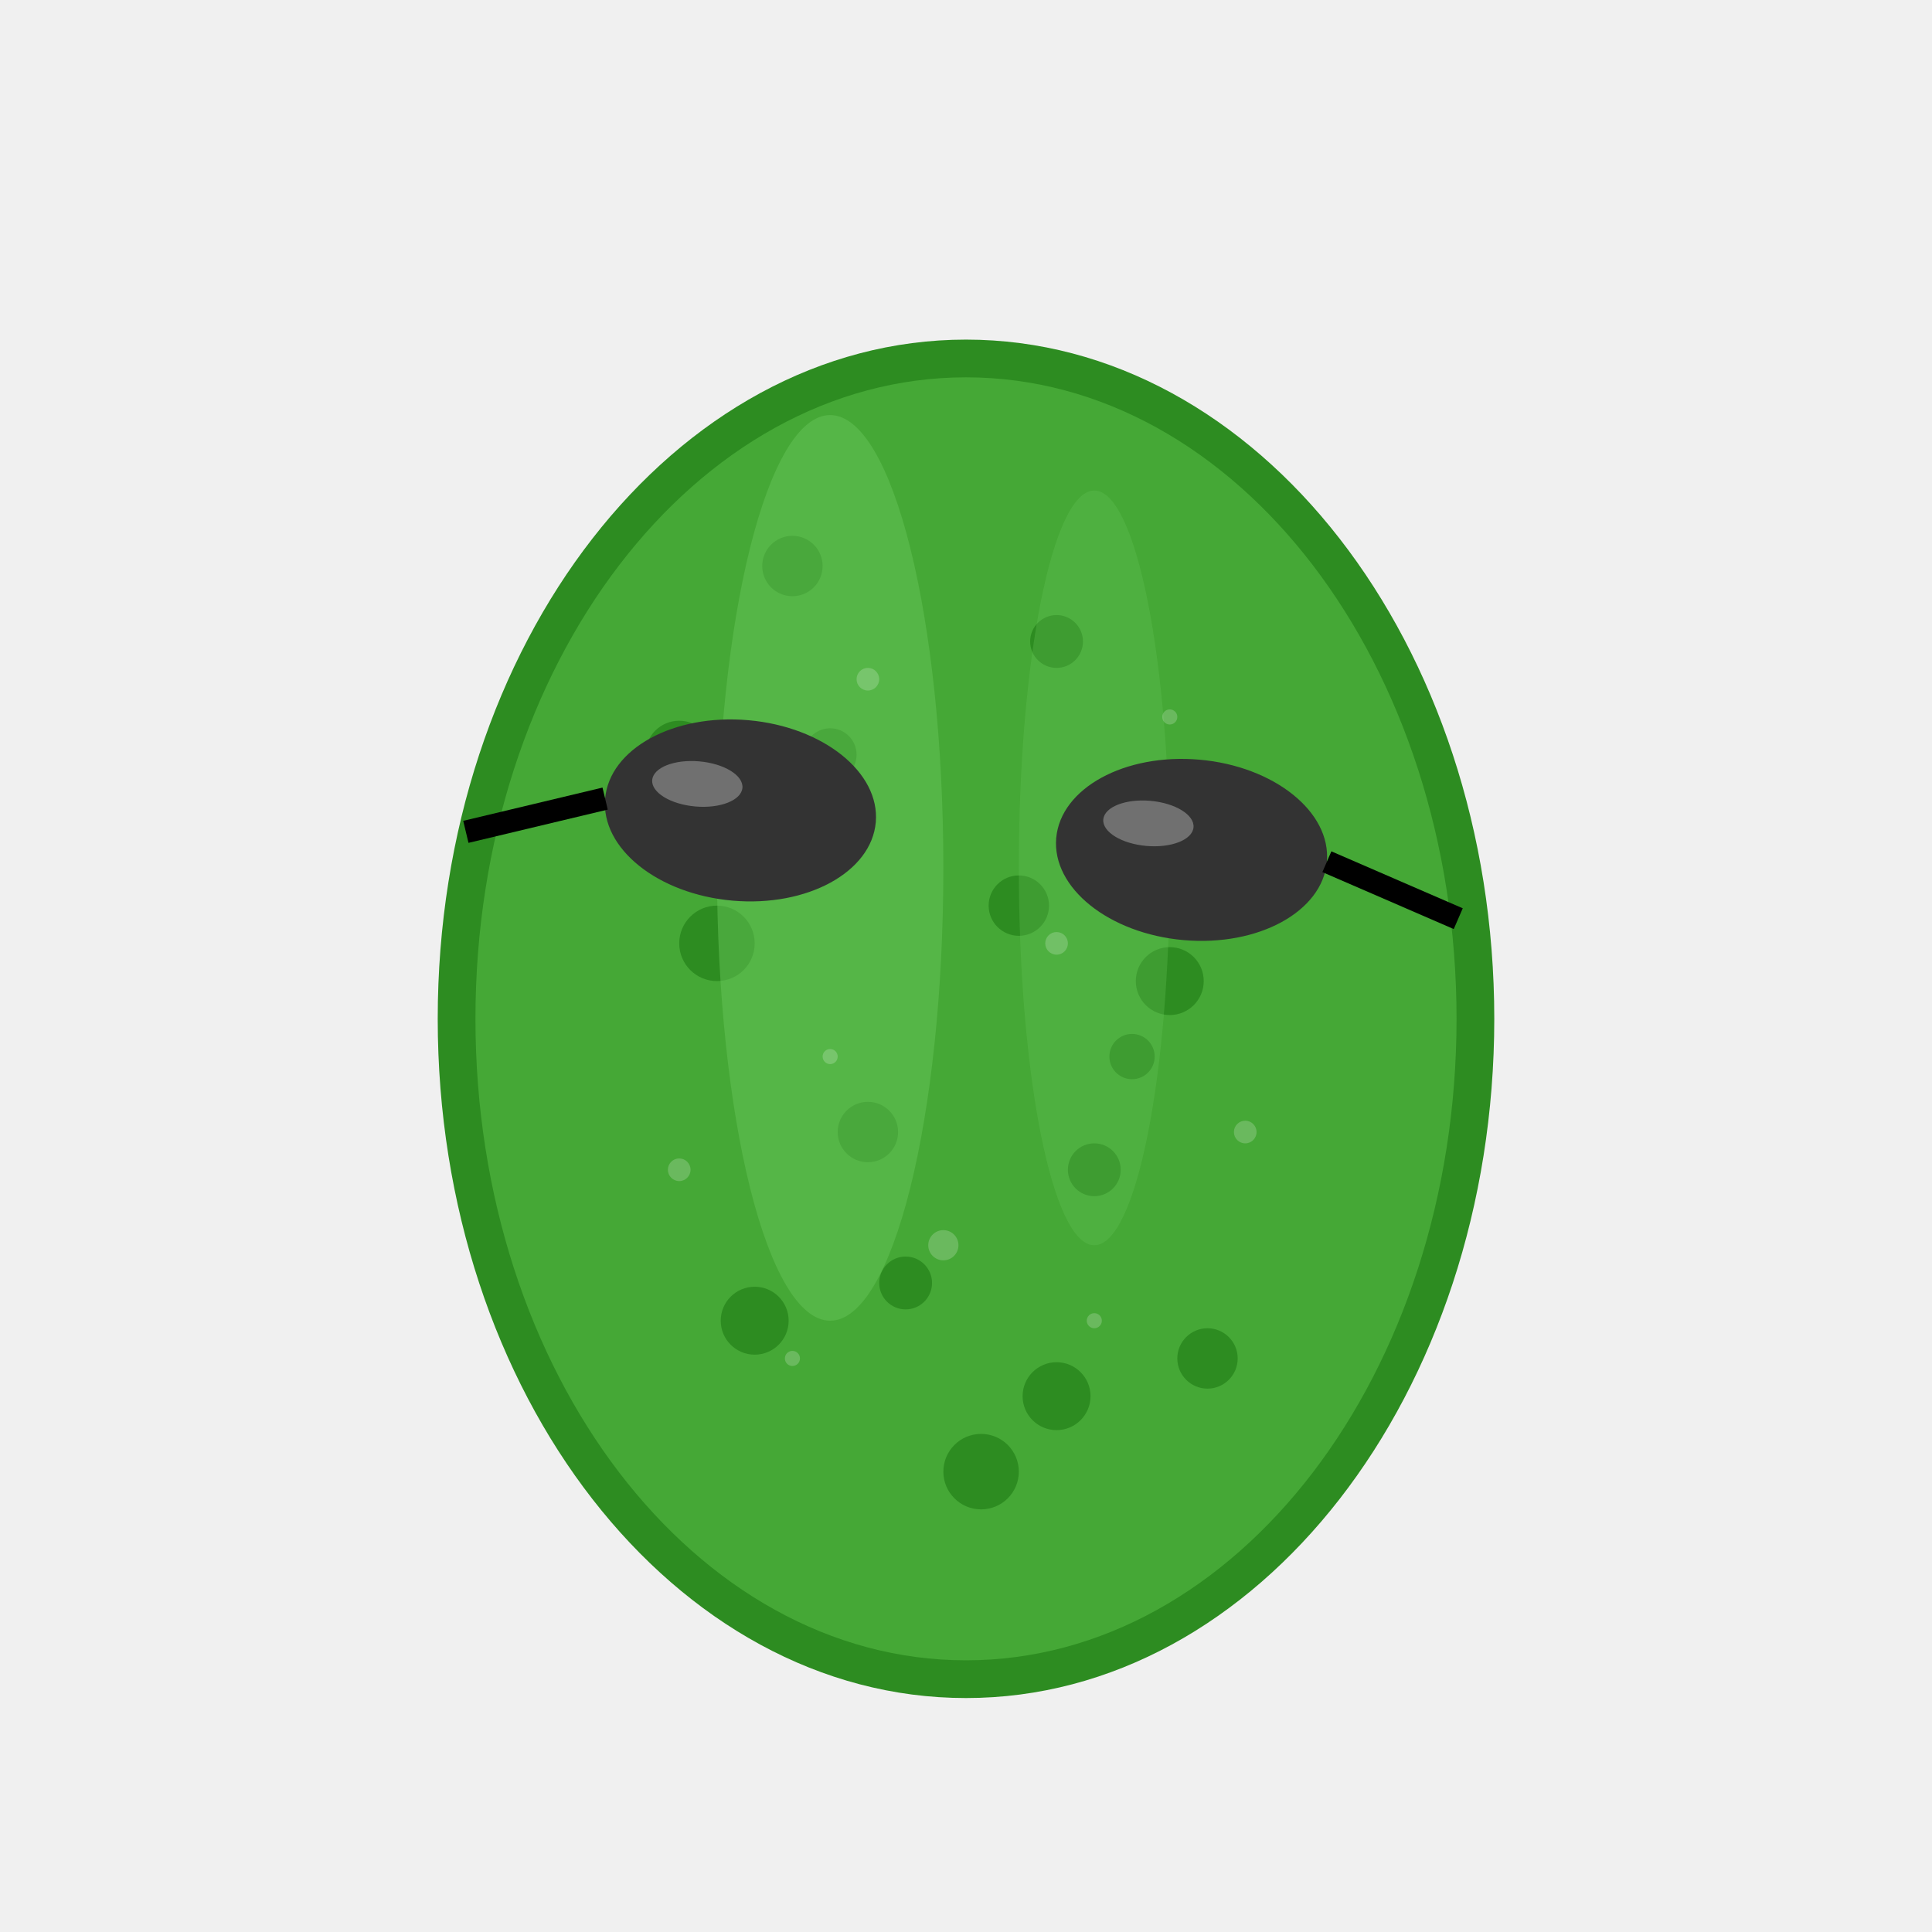
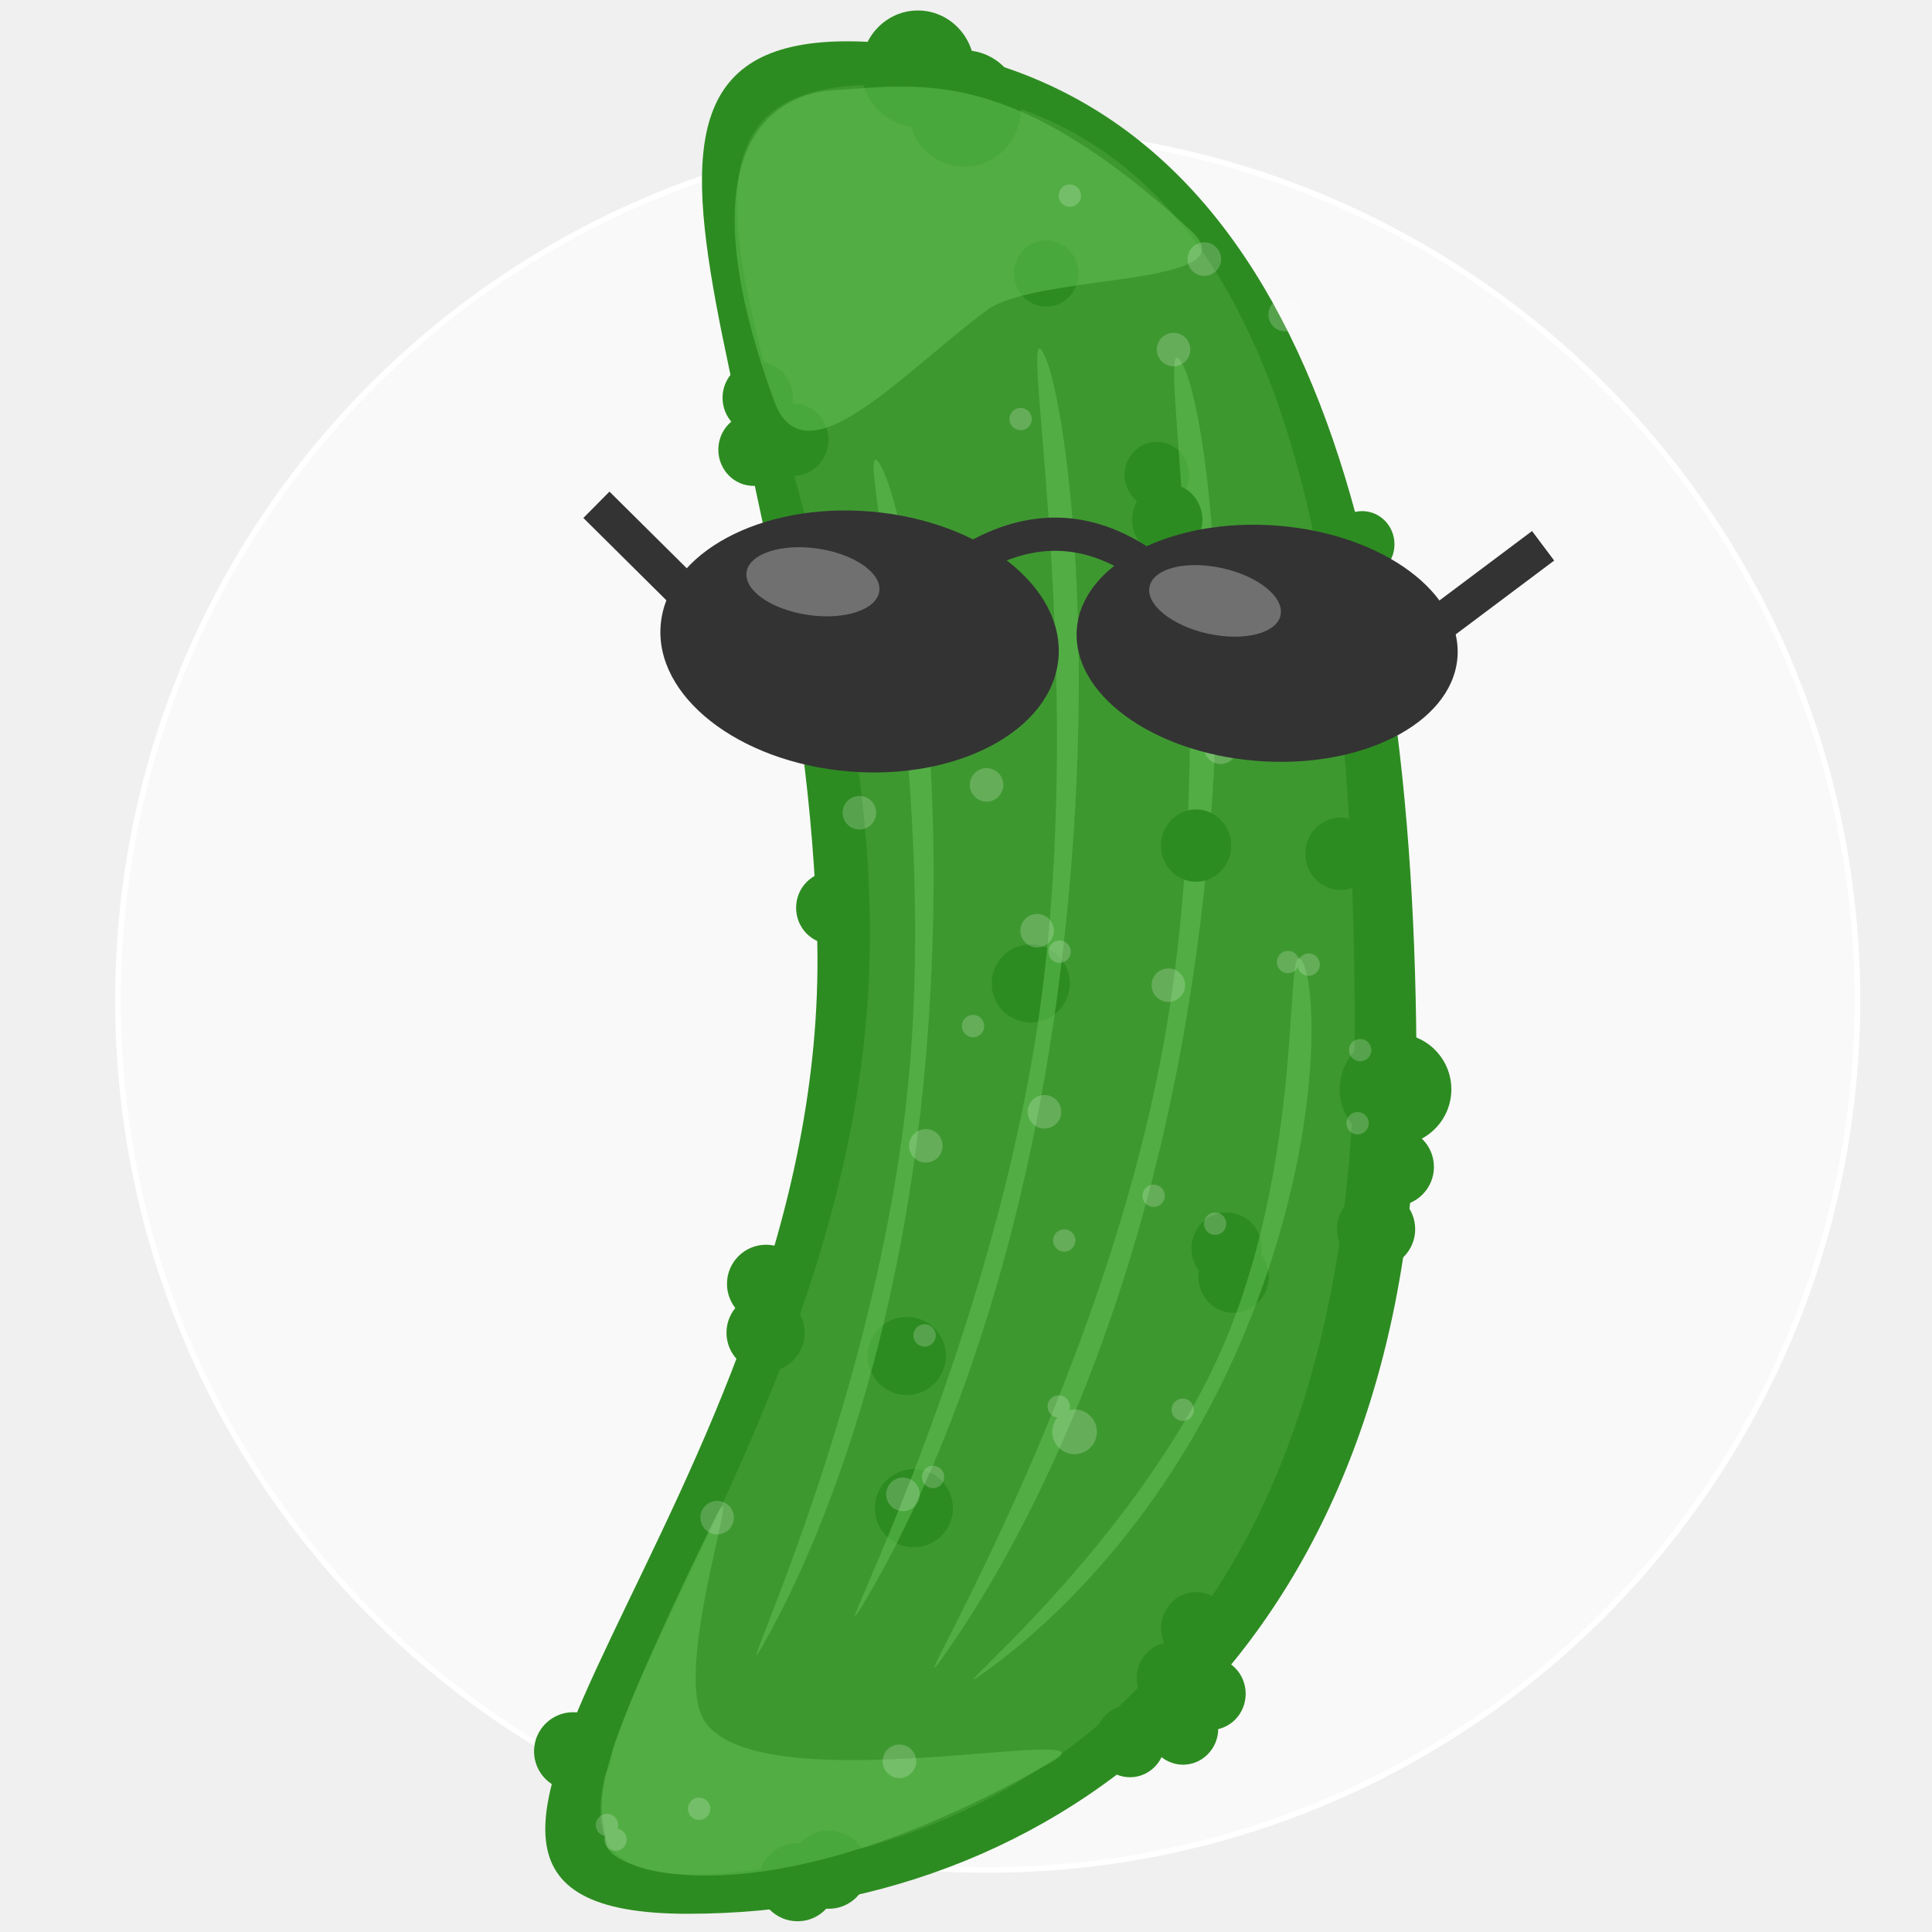
- <svg xmlns="http://www.w3.org/2000/svg" viewBox="0 0 512 512">
-   <circle cx="256" cy="256" r="240" fill="#f0f0f0" />
-   <ellipse cx="256" cy="270" rx="140" ry="180" fill="#2d8c21" />
-   <ellipse cx="256" cy="270" rx="130" ry="170" fill="#45a836" />
-   <g fill="#2d8c21">
-     <circle cx="210" cy="150" r="8" />
-     <circle cx="280" cy="170" r="7" />
-     <circle cx="180" cy="200" r="9" />
-     <circle cx="320" cy="210" r="8" />
-     <circle cx="190" cy="250" r="10" />
-     <circle cx="310" cy="260" r="9" />
-     <circle cx="230" cy="300" r="8" />
-     <circle cx="290" cy="310" r="7" />
-     <circle cx="200" cy="350" r="9" />
-     <circle cx="320" cy="360" r="8" />
-     <circle cx="260" cy="390" r="10" />
-     <circle cx="220" cy="200" r="7" />
-     <circle cx="270" cy="240" r="8" />
-     <circle cx="300" cy="280" r="6" />
-     <circle cx="240" cy="340" r="7" />
-     <circle cx="280" cy="370" r="9" />
-   </g>
-   <ellipse cx="220" cy="230" rx="30" ry="120" fill="#66c357" opacity="0.5" />
-   <ellipse cx="290" cy="230" rx="20" ry="100" fill="#66c357" opacity="0.3" />
-   <g fill="#ffffff" opacity="0.2">
-     <circle cx="230" cy="180" r="3" />
-     <circle cx="310" cy="190" r="2" />
-     <circle cx="200" cy="230" r="4" />
-     <circle cx="280" cy="250" r="3" />
-     <circle cx="220" cy="280" r="2" />
-     <circle cx="330" cy="300" r="3" />
-     <circle cx="250" cy="330" r="4" />
-     <circle cx="290" cy="350" r="2" />
-     <circle cx="180" cy="310" r="3" />
-     <circle cx="210" cy="360" r="2" />
-   </g>
-   <g transform="translate(256, 220) scale(1.2) rotate(5)">
-     <path d="M-80,0 C-70,-15 -40,-15 -20,0 L20,0 C40,-15 70,-15 80,0 C70,15 40,15 20,0 L-20,0 C-40,15 -70,15 -80,0 Z" fill="#000000" />
-     <ellipse cx="-50" cy="0" rx="30" ry="20" fill="#333333" />
-     <ellipse cx="50" cy="0" rx="30" ry="20" fill="#333333" />
-     <ellipse cx="-60" cy="-5" rx="10" ry="5" fill="#ffffff" opacity="0.3" />
-     <ellipse cx="40" cy="-5" rx="10" ry="5" fill="#ffffff" opacity="0.3" />
-     <path d="M-80,0 L-110,10" stroke="#000000" stroke-width="5" />
-     <path d="M80,0 L110,10" stroke="#000000" stroke-width="5" />
+ <svg xmlns="http://www.w3.org/2000/svg" viewBox="0 0 512 512" version="1.1" id="svg31">
+   <defs id="defs31" />
+   <g id="g32" transform="matrix(1.480733,0,0,1.480733,-129.6131,-126.2939)">
+     <circle style="fill:#f9f9f9;fill-opacity:1;stroke:#ffffff;stroke-opacity:1" id="path32" cx="264.303" cy="264.303" r="155.655" />
+     <path id="ellipse1-8" style="fill:#2d8c21" d="m 341.048,277.661 c 0,99.411 -61.041,150.145 -130.446,150.145 -69.405,0 25.22,-74.24 23.206,-173.631 -1.99,-98.217 -53.95,-168.758 15.008,-160.893 69.804,7.961 92.232,84.967 92.232,184.379 z" />
+     <path id="ellipse2-6" style="fill:#3e9830;fill-opacity:1" d="m 329.971,269.339 c 0,93.888 -43.261,143.33 -109.699,150.893 -65.22,7.425 15.412,-60.852 22.458,-154.476 6.767,-89.908 -58.368,-167.202 3.814,-165.223 67.469,2.147 83.427,74.917 83.427,168.806 z" />
+     <g fill="#2d8c21" id="g17" transform="translate(410.0053,61.30177)">
+       <circle cx="-72.722" cy="218.951" r="10" id="circle6" />
+       <circle cx="-72.839" cy="232.832" r="7" id="circle16-6" />
+       <circle cx="-76.192" cy="243.977" r="7" id="circle16-68" />
+       <circle cx="-185.452" cy="262.511" r="7" id="circle16-0" />
+       <circle cx="-185.363" cy="253.763" r="7" id="circle16-4" />
+       <circle cx="-160.178" cy="266.667" r="7" id="circle16-7" />
+       <circle cx="-219.895" cy="337.429" r="7" id="circle16-42" />
+       <circle cx="-179.734" cy="360.844" r="7" id="circle16-3" />
+       <circle cx="-174.141" cy="358.607" r="7" id="circle16-03" />
+       <circle cx="-158.919" cy="293.911" r="7" id="circle16-07" />
+       <circle cx="-138" cy="200" r="7" id="circle16-2" />
+       <circle cx="-152.625" cy="136.786" r="7" id="circle3" />
+       <ellipse style="fill:#2d8c21;fill-opacity:1;stroke-width:0.622" id="path32-1" cx="-120.227" cy="335.593" rx="6.299" ry="6.474" />
+       <ellipse style="fill:#2d8c21;fill-opacity:1;stroke-width:0.622" id="path32-7" cx="-110.738" cy="333.348" rx="6.299" ry="6.474" />
+       <ellipse style="fill:#2d8c21;fill-opacity:1;stroke-width:0.622" id="path32-77" cx="-112.738" cy="324.341" rx="6.299" ry="6.474" />
+       <ellipse style="fill:#2d8c21;fill-opacity:1;stroke-width:0.622" id="path32-65" cx="-105.827" cy="327.133" rx="6.299" ry="6.474" />
+       <ellipse style="fill:#2d8c21;fill-opacity:1;stroke-width:0.622" id="path32-8" cx="-108.39" cy="315.4" rx="6.299" ry="6.474" />
+       <ellipse style="fill:#2d8c21;fill-opacity:1;stroke-width:0.622" id="path32-4" cx="-173.692" cy="186.463" rx="6.299" ry="6.474" />
+       <ellipse style="fill:#2d8c21;fill-opacity:1;stroke-width:0.622" id="path32-70" cx="-180.486" cy="102.682" rx="6.299" ry="6.474" />
+       <ellipse style="fill:#2d8c21;fill-opacity:1;stroke-width:0.622" id="path32-82" cx="-187.612" cy="104.474" rx="6.299" ry="6.474" />
+       <ellipse style="fill:#2d8c21;fill-opacity:1;stroke-width:0.622" id="path32-2" cx="-186.857" cy="95.185" rx="6.299" ry="6.474" />
+       <ellipse style="fill:#2d8c21;fill-opacity:1;stroke-width:0.622" id="path32-94" cx="-102.946" cy="247.444" rx="6.299" ry="6.474" />
+       <ellipse style="fill:#2d8c21;fill-opacity:1;stroke-width:0.622" id="path32-44" cx="-101.701" cy="252.474" rx="6.299" ry="6.474" />
+       <ellipse style="fill:#2d8c21;fill-opacity:1;stroke-width:0.57" id="path32-9" cx="-78.676" cy="121.401" rx="5.776" ry="5.936" />
+       <ellipse style="fill:#2d8c21;fill-opacity:1;stroke-width:0.57" id="path32-9-0" cx="-115.433" cy="108.994" rx="5.776" ry="5.936" />
+       <ellipse style="fill:#2d8c21;fill-opacity:1;stroke-width:0.57" id="path32-9-9" cx="-135.224" cy="72.936" rx="5.776" ry="5.936" />
+       <ellipse style="fill:#2d8c21;fill-opacity:1" id="path32-5" cx="-80.146" cy="133.271" rx="10.133" ry="10.415" />
+       <ellipse style="fill:#2d8c21;fill-opacity:1" id="path32-99" cx="-158.198" cy="36.281" rx="10.133" ry="10.415" />
+       <ellipse style="fill:#2d8c21;fill-opacity:1" id="path32-6" cx="-149.867" cy="43.415" rx="10.133" ry="10.415" />
+     </g>
+     <path id="ellipse17-4" style="opacity:0.5;fill:#66c357;stroke-width:0.766" d="m 253.299,273.843 c -4.829,58.019 -22.195,93.613 -29.343,106.093 -6.833,11.931 21.62,-44.972 26.461,-104.461 4.781,-58.758 -11.279,-118.063 -5.063,-106.474 3.801,7.087 12.594,48.984 7.945,104.842 z" />
+     <path id="ellipse17-4-3" style="opacity:0.5;fill:#66c357;stroke-width:0.796" d="m 277.039,261.401 c -8,61.579 -27.473,98.624 -35.372,111.558 -7.551,12.365 24.279,-46.82 32.37,-109.966 7.991,-62.37 -5.065,-126.384 0.599,-113.718 3.463,7.745 10.105,52.84 2.403,112.126 z" />
+     <path id="ellipse17-4-3-3" style="opacity:0.5;fill:#66c357;stroke-width:0.878" d="m 299.949,267.026 c -10.647,63.638 -34.271,101.75 -43.811,115.045 -9.12,12.709 29.467,-48.173 40.253,-113.432 10.653,-64.457 -3.38,-130.862 3.015,-117.687 3.91,8.057 10.794,54.806 0.543,116.074 z" />
+     <path id="ellipse17-4-3-3-9" style="opacity:0.5;fill:#66c357;stroke-width:0.609" d="m 309.855,324.878 c -14.902,35.199 -37.799,53.888 -46.838,60.226 -8.642,6.06 28.622,-23.677 43.797,-59.79 14.988,-35.67 10.171,-75.886 14.051,-67.406 2.373,5.185 3.338,33.082 -11.009,66.97 z" />
+     <path id="ellipse17-7" style="opacity:0.5;fill:#66c357" d="m 300.614,126.504 c 11.231,10.295 -27.297,7.55 -36.469,14.314 -15.003,11.064 -32.61,31.189 -38.061,16.237 -19.419,-53.267 6.951,-55.383 10.594,-55.613 16.123,-1.018 31.855,-4.344 63.935,25.062 z" />
+     <path id="ellipse17-7-2" style="opacity:0.5;fill:#66c357" d="m 215.086,357.834 c 6.657,-13.705 -7.11,24.767 -1.813,34.857 8.478,16.148 75.613,0.392 62.593,7.859 -51.95,29.797 -79.158,19.503 -79.792,14.943 -1.237,-8.904 -4.301,-9.663 19.011,-57.659 z" />
+     <g fill="#ffffff" opacity="0.2" id="g27">
+       <circle cx="278.005" cy="307.302" r="2" id="circle22-5" />
+       <circle cx="294.005" cy="299.302" r="2" id="circle22-7" />
+       <circle cx="305.005" cy="304.302" r="2" id="circle22-1" />
+       <circle cx="253.005" cy="324.302" r="2" id="circle22-6" />
+       <circle cx="260.005" cy="195.302" r="2" id="circle22-4" />
+       <circle cx="323.005" cy="194.302" r="2" id="circle22-10" />
+       <circle cx="279.855" cy="341.544" r="4" id="circle24" />
+       <circle cx="274.466" cy="284.274" r="3" id="circle26-1" />
+       <circle cx="264.102" cy="225.762" r="3" id="circle26-4" />
+       <circle cx="241.347" cy="230.746" r="3" id="circle26-3" />
+       <circle cx="215.881" cy="356.906" r="3" id="circle26-9" />
+       <circle cx="248.509" cy="400.515" r="3" id="circle26-2" />
+       <circle cx="249.131" cy="352.733" r="3" id="circle26-5" />
+       <circle cx="253.235" cy="290.361" r="3" id="circle26-36" />
+       <circle cx="306.005" cy="219.02" r="3" id="circle26-57" />
+       <circle cx="296.635" cy="261.613" r="3" id="circle26-8" />
+       <circle cx="273.147" cy="251.858" r="3" id="circle26-95" />
+       <circle cx="297.568" cy="147.85" r="3" id="circle26-81" />
+       <circle cx="303.072" cy="131.665" r="3" id="circle26-7" />
+       <circle cx="317.546" cy="141.59" r="3" id="circle26-0" />
+       <circle cx="254.192" cy="210.759" r="3" id="circle26-73" />
+       <circle cx="299.204" cy="337.6" r="2" id="circle27-5" />
+       <circle cx="277.012" cy="337.008" r="2" id="circle27-8" />
+       <circle cx="254.52" cy="349.622" r="2" id="circle27-2" />
+       <circle cx="277.168" cy="255.617" r="2" id="circle27-7" />
+       <circle cx="261.68" cy="268.935" r="2" id="circle27-27" />
+       <circle cx="212.65" cy="409.012" r="2" id="circle27-0" />
+       <circle cx="197.702" cy="414.531" r="2" id="circle27-3" />
+       <circle cx="196.161" cy="411.924" r="2" id="circle27-70" />
+       <circle cx="279.005" cy="120.302" r="2" id="circle27-82" />
+       <circle cx="270.195" cy="160.287" r="2" id="circle27-08" />
+       <circle cx="302.559" cy="199.671" r="2" id="circle27-1" />
+       <circle cx="305.243" cy="181.583" r="2" id="circle27-18" />
+       <circle cx="308.005" cy="183.302" r="2" id="circle27-13" />
+       <circle cx="319.005" cy="205.302" r="2" id="circle27-81" />
+       <circle cx="318.046" cy="257.472" r="2" id="circle27-81-6" />
+       <circle cx="321.75" cy="257.935" r="2" id="circle27-81-8" />
+       <circle cx="330.961" cy="273.239" r="2" id="circle27-81-4" />
+       <circle cx="330.502" cy="286.317" r="2" id="circle27-81-3" />
+     </g>
+     <ellipse style="fill:#2d8c21;fill-opacity:1;stroke-width:0.622" id="path32-84" cx="327.437" cy="238.087" rx="6.299" ry="6.474" />
+     <ellipse style="fill:#2d8c21;fill-opacity:1;stroke-width:0.622" id="path32-707" cx="296.438" cy="178.318" rx="6.299" ry="6.474" />
+     <ellipse style="fill:#2d8c21;fill-opacity:1;stroke-width:0.622" id="path32-66" cx="301.593" cy="236.626" rx="6.299" ry="6.474" />
+     <ellipse cx="258.218" cy="178.753" rx="35.72" ry="23.337" fill="#333333" id="ellipse27" transform="matrix(0.9963469,0.08539857,-0.08894852,0.9960362,0,0)" style="stroke-width:1.179" />
+     <ellipse cx="331.785" cy="174.373" rx="34.156" ry="21.131" fill="#333333" id="ellipse28" transform="matrix(0.9967278,0.08083115,-0.09396704,0.9955753,0,0)" style="stroke-width:1.097" />
+     <ellipse cx="257.94" cy="153.76" rx="12" ry="6" fill="#ffffff" opacity="0.3" id="ellipse29" transform="rotate(8.306807)" style="stroke-width:1.2" />
+     <ellipse cx="339.406" cy="122.514" rx="12" ry="6" fill="#ffffff" opacity="0.3" id="ellipse30" transform="rotate(12.45549)" style="stroke-width:1.2" />
+     <path d="M 224.014,205.134 194.276,175.633" stroke="#000000" stroke-width="6.637" id="path30" style="stroke:#333333;stroke-opacity:1" />
+     <path d="m 363.706,182.975 -33.355,25.007" stroke="#000000" stroke-width="6.604" id="path31" style="stroke:#333333;stroke-opacity:1" />
+     <path d="m 261.552,185.307 c 10.743,-6.293 21.42,-6.021 32.02,1.932" stroke="#000000" stroke-width="5.946" id="path31-9" style="fill:none;stroke:#333333;stroke-opacity:1" />
  </g>
</svg>
